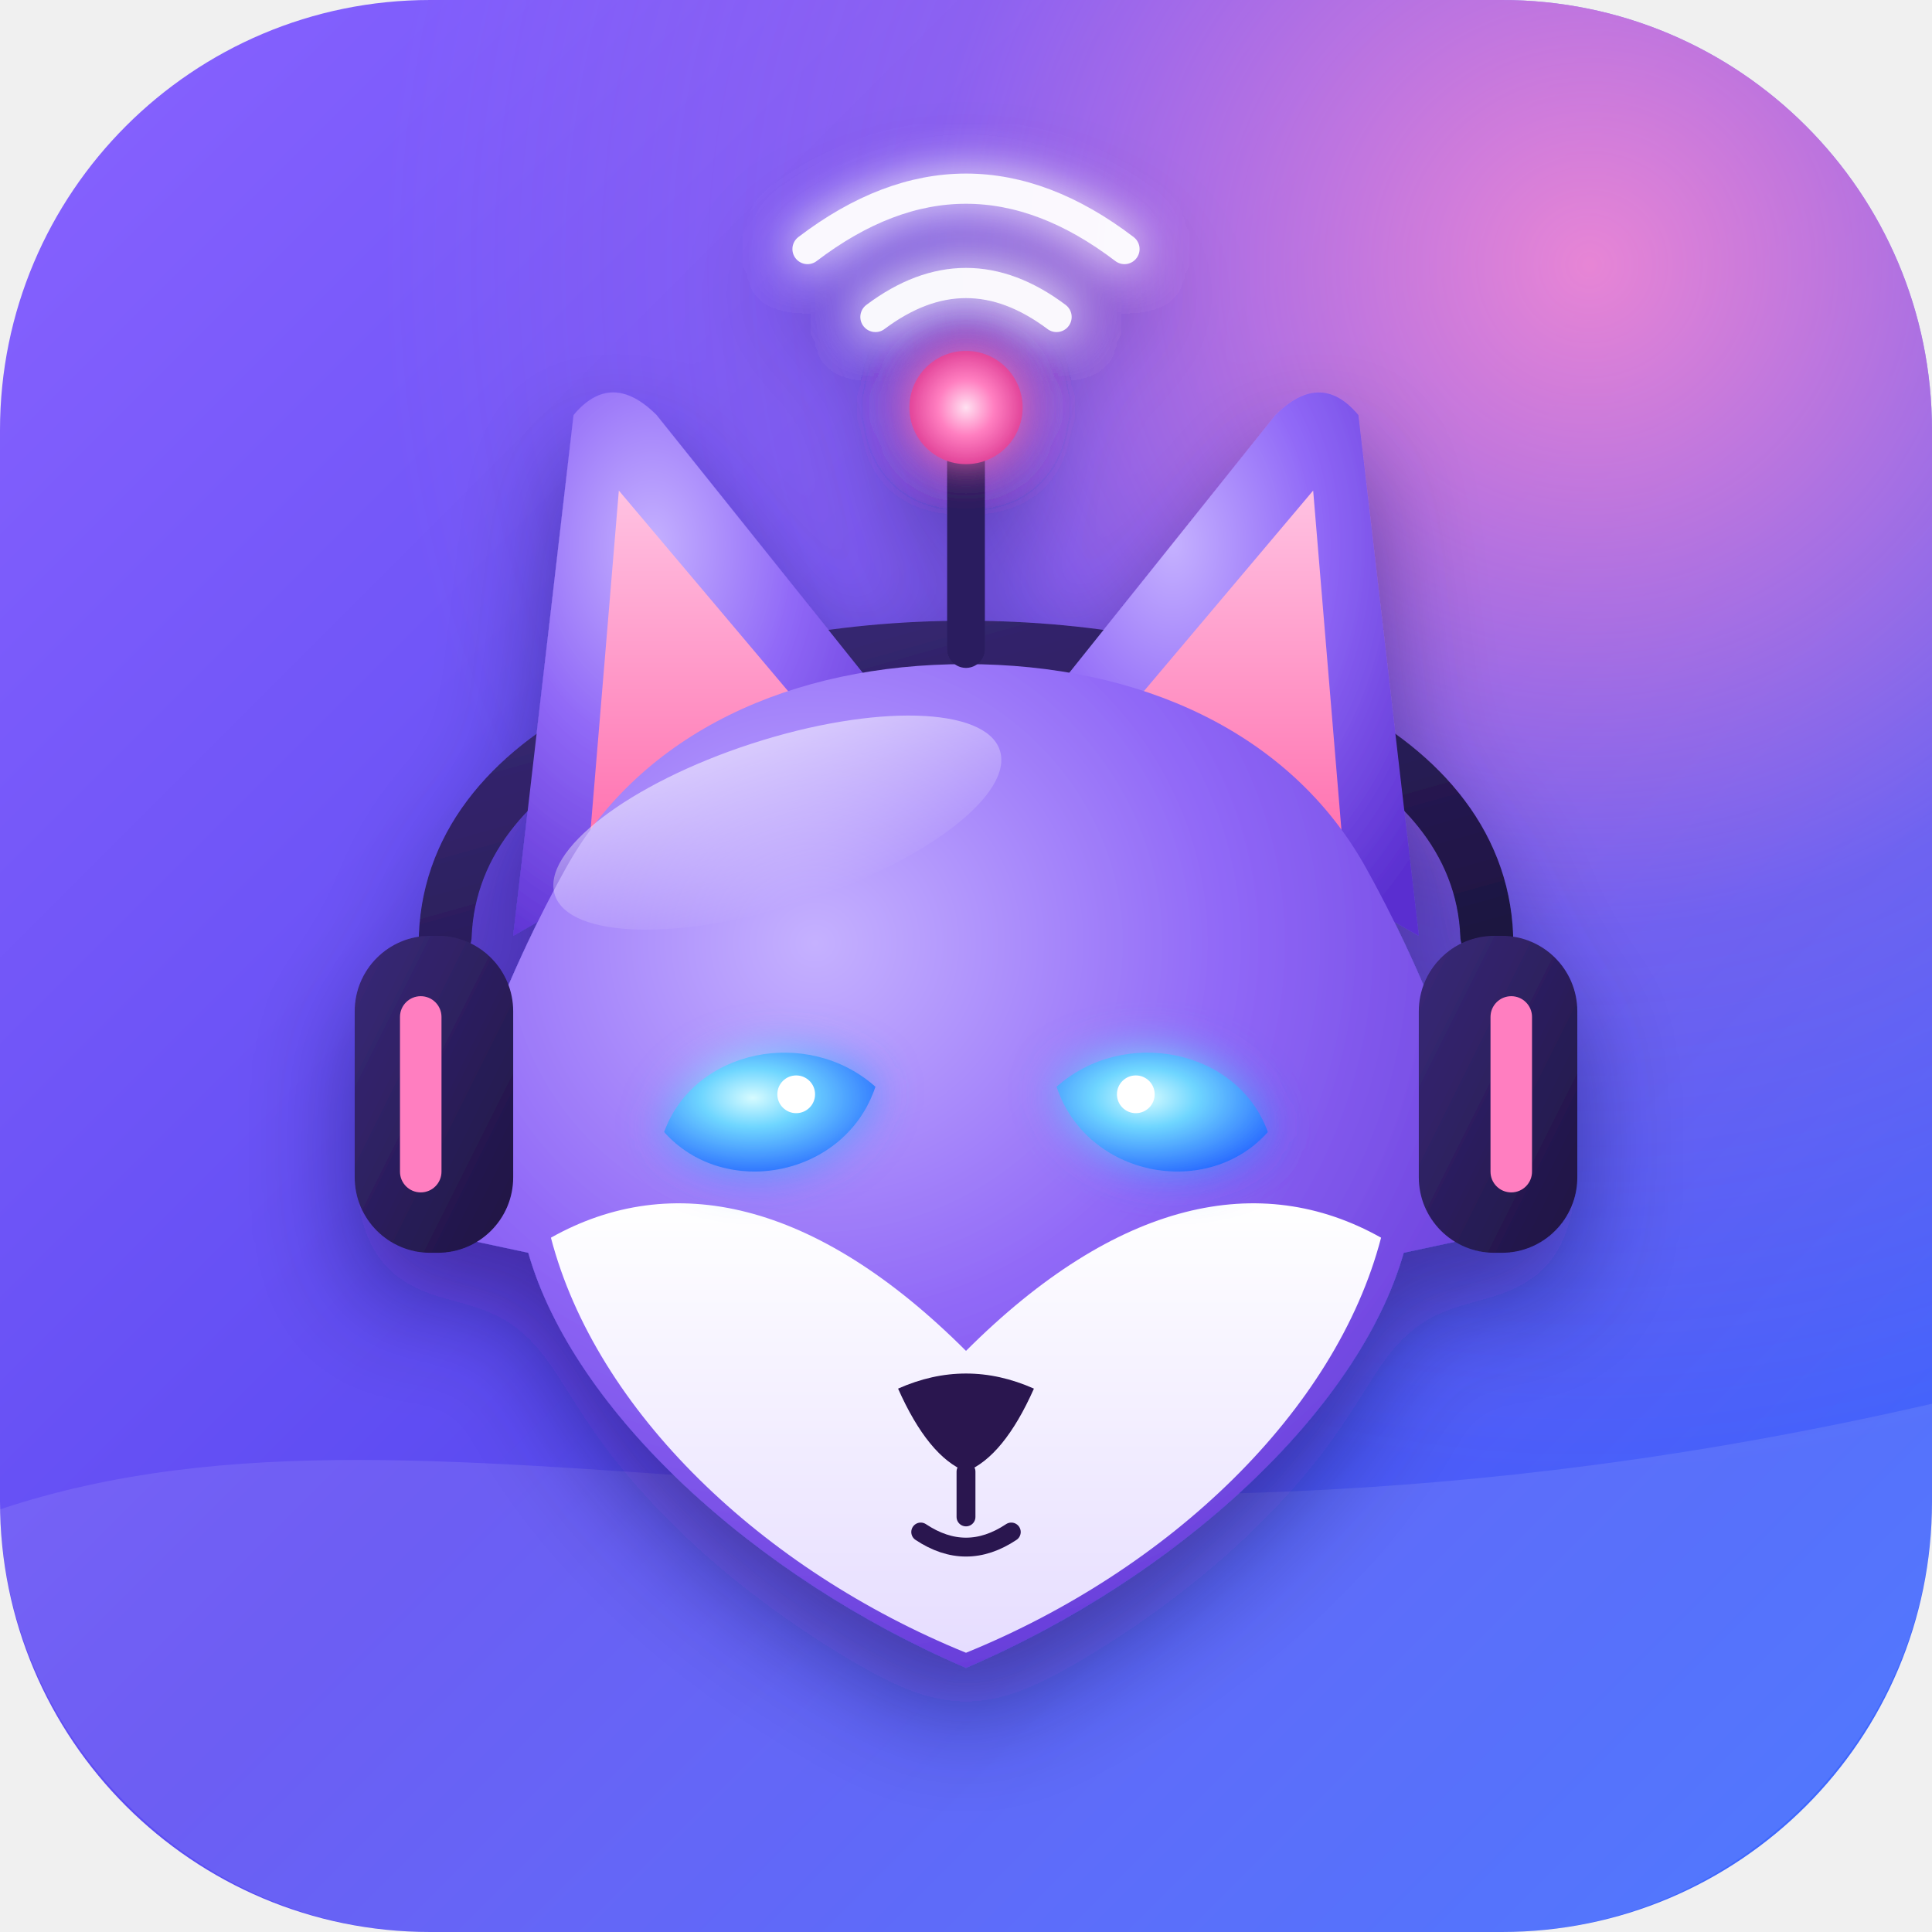
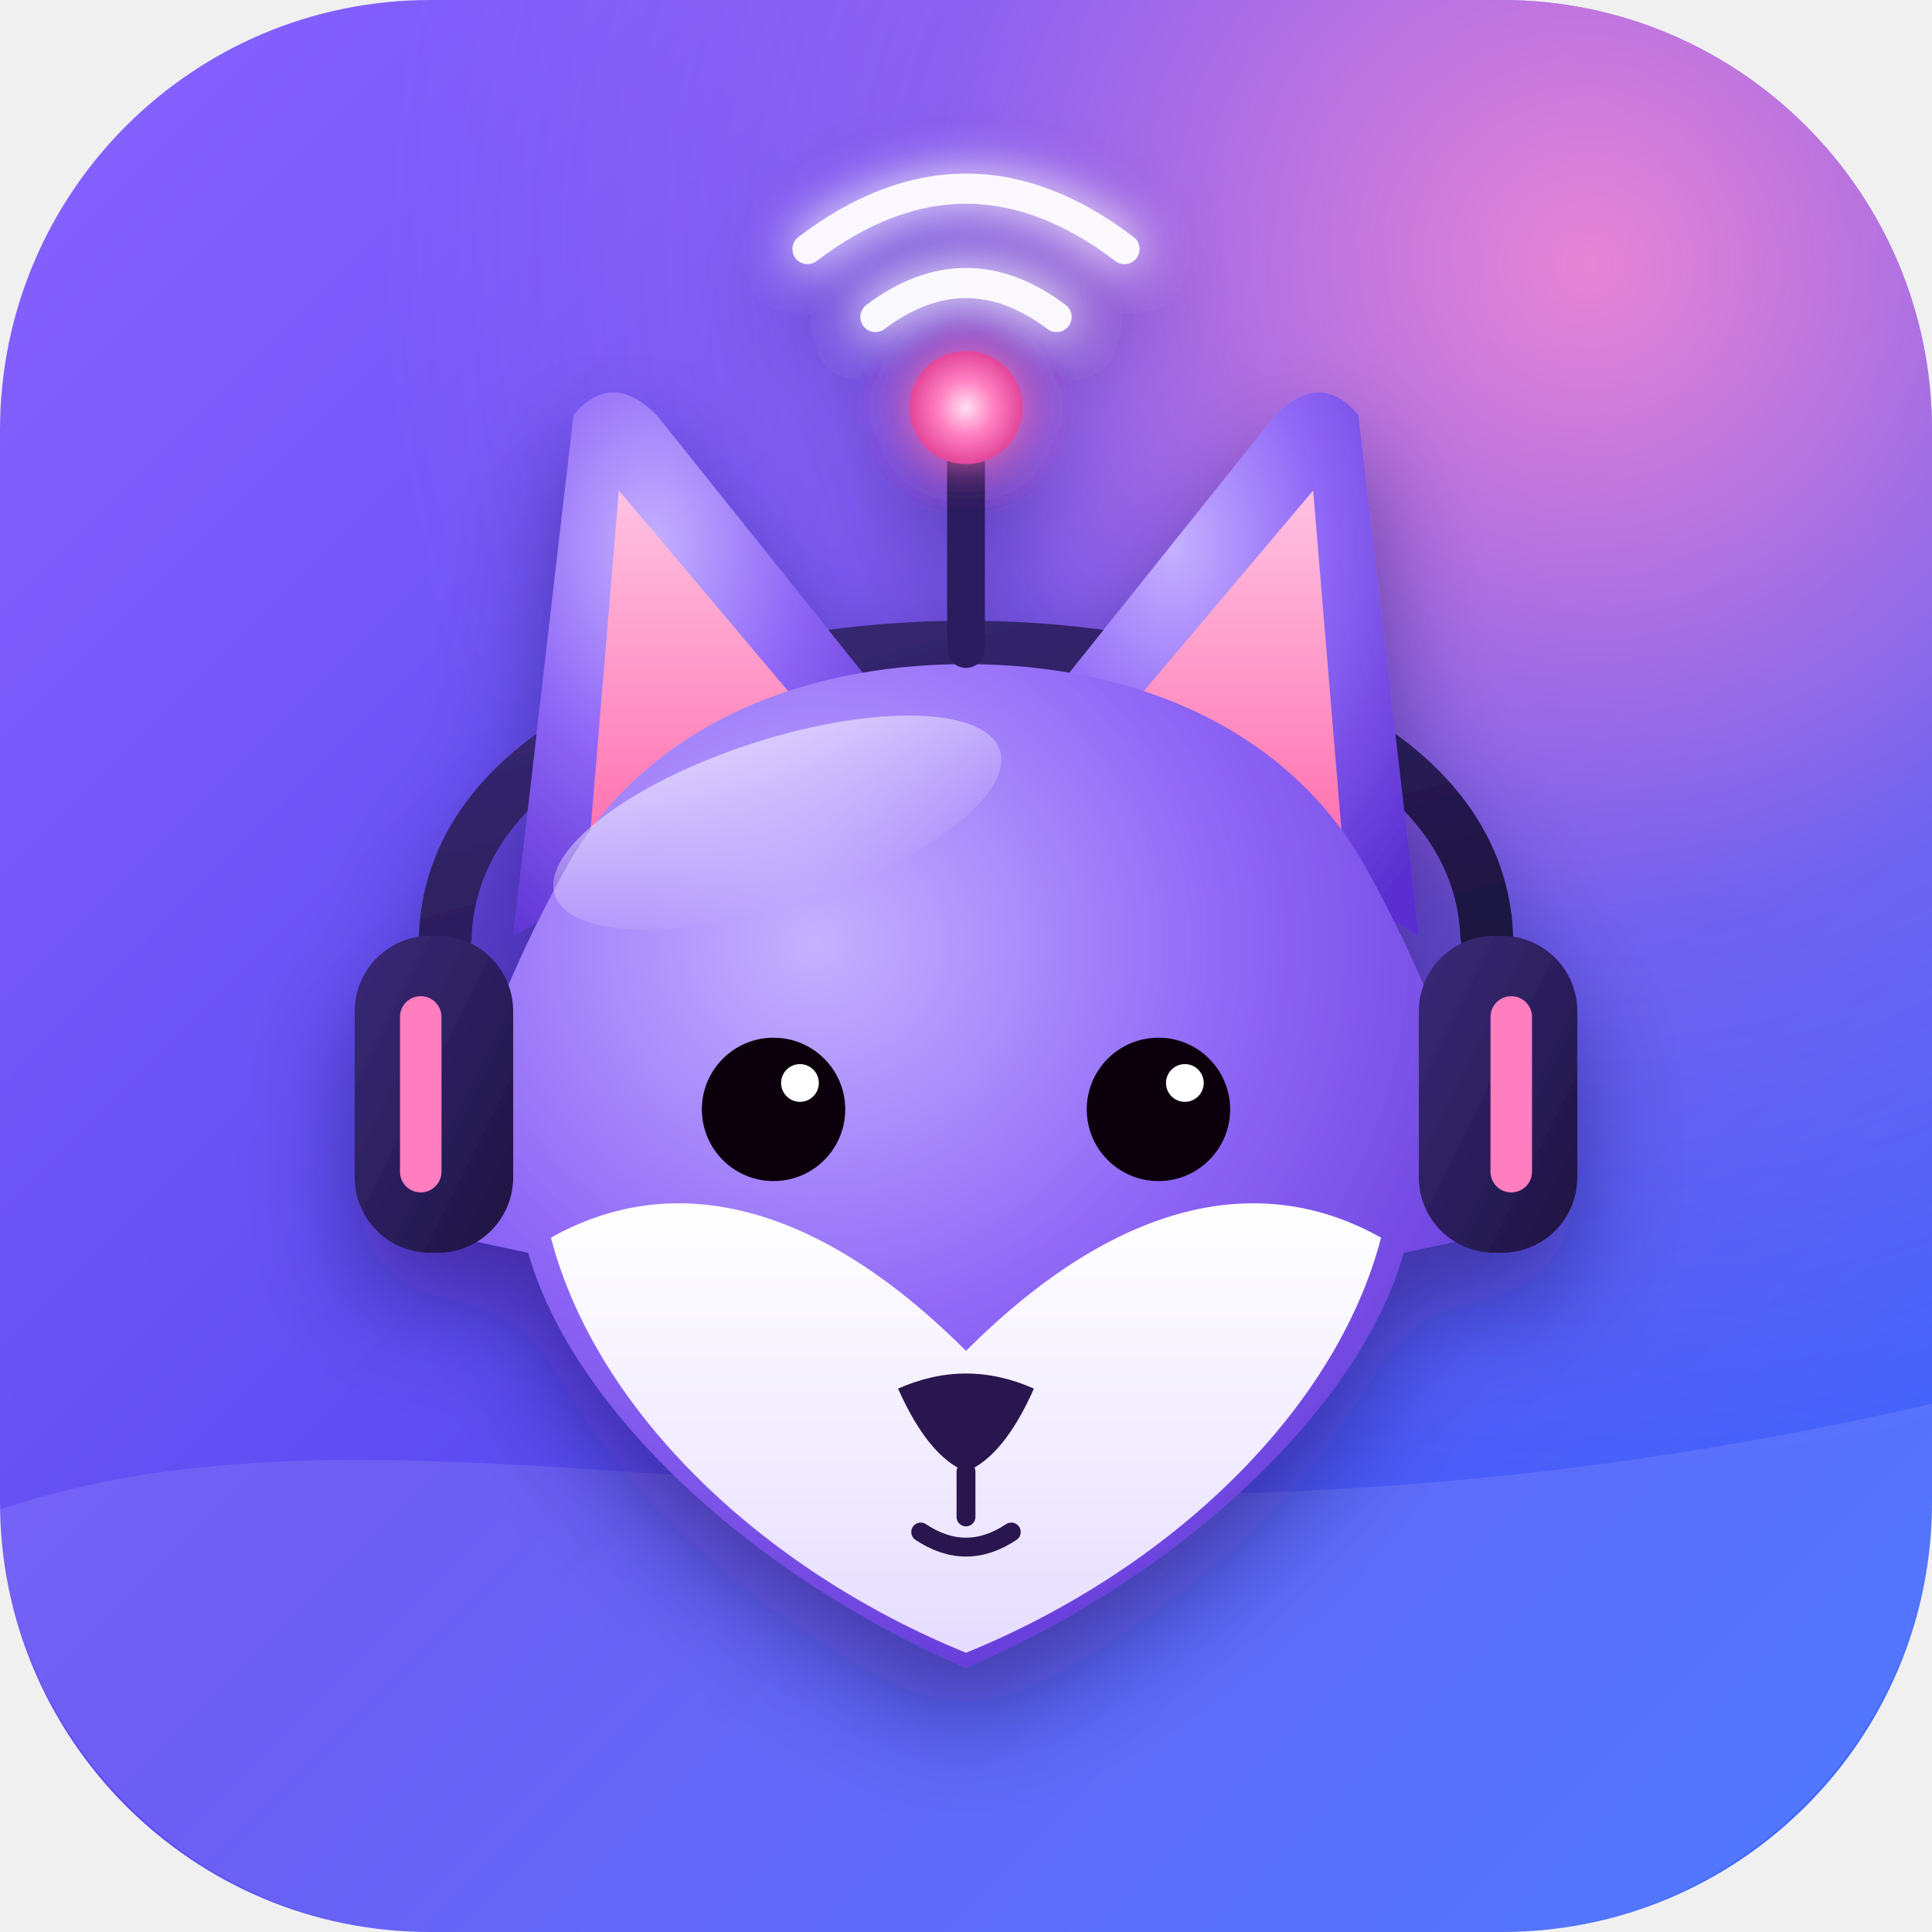
<svg xmlns="http://www.w3.org/2000/svg" viewBox="0 0 512 512">
  <defs>
    <linearGradient id="bg" x1="0" y1="0" x2="1" y2="1">
      <stop offset="0" stop-color="#8a63ff" />
      <stop offset=".5" stop-color="#5d4cf2" />
      <stop offset="1" stop-color="#3a6cff" />
    </linearGradient>
    <radialGradient id="pk" cx=".82" cy=".14" r=".62">
      <stop offset="0" stop-color="#ff8fd0" stop-opacity=".85" />
      <stop offset=".55" stop-color="#ff8fd0" stop-opacity=".18" />
      <stop offset="1" stop-color="#ff8fd0" stop-opacity="0" />
    </radialGradient>
    <radialGradient id="kp" cx=".36" cy=".28" r=".85">
      <stop offset="0" stop-color="#c5b1ff" />
      <stop offset=".45" stop-color="#9068f7" />
      <stop offset="1" stop-color="#5a2fd0" />
    </radialGradient>
    <linearGradient id="tl" x1="0" y1="0" x2="0" y2="1">
      <stop offset="0" stop-color="#ffc2e2" />
      <stop offset="1" stop-color="#ff6fae" />
    </linearGradient>
    <linearGradient id="pt" x1="0" y1="0" x2="0" y2="1">
      <stop offset="0" stop-color="#ffffff" />
      <stop offset="1" stop-color="#e6ddff" />
    </linearGradient>
    <radialGradient id="mt" cx=".42" cy=".38" r=".7">
      <stop offset="0" stop-color="#d6fbff" />
      <stop offset=".35" stop-color="#6fd6ff" />
      <stop offset="1" stop-color="#2463ff" />
    </radialGradient>
    <linearGradient id="hp" x1="0" y1="0" x2="1" y2="1">
      <stop offset="0" stop-color="#3a2a7a" />
      <stop offset="1" stop-color="#1d1340" />
    </linearGradient>
    <radialGradient id="bl" cx=".5" cy=".5" r=".5">
      <stop offset="0" stop-color="#ffe0f1" />
      <stop offset=".5" stop-color="#ff7ec0" />
      <stop offset="1" stop-color="#e2459a" />
    </radialGradient>
    <linearGradient id="kl" x1="0" y1="0" x2="0" y2="1">
      <stop offset="0" stop-color="#fff" stop-opacity=".55" />
      <stop offset="1" stop-color="#fff" stop-opacity="0" />
    </linearGradient>
    <linearGradient id="bj" x1="0" y1="0" x2="0" y2="1">
      <stop offset="0" stop-color="#f6f2ff" />
      <stop offset="1" stop-color="#c9bbff" />
    </linearGradient>
    <filter id="gl" x="-50%" y="-50%" width="200%" height="200%">
      <feGaussianBlur stdDeviation="6" result="b" />
      <feMerge>
        <feMergeNode in="b" />
        <feMergeNode in="SourceGraphic" />
      </feMerge>
    </filter>
    <filter id="bs" x="-20%" y="-20%" width="140%" height="150%">
      <feDropShadow dx="0" dy="14" stdDeviation="14" flood-color="#1a0b45" flood-opacity=".45" />
    </filter>
  </defs>
  <rect width="512" height="512" rx="114" fill="url(#bg)" />
  <rect width="512" height="512" rx="114" fill="url(#pk)" />
  <path d="M0 400 C120 360 260 430 512 372 L512 398 C512 460 460 512 398 512 L114 512 C52 512 0 460 0 398 Z" fill="#fff" opacity=".10" />
  <g transform="translate(0 26)">
    <g filter="url(#bs)">
      <path d="M118 222 C122 120 390 120 394 222" fill="none" stroke="url(#hp)" stroke-width="14" stroke-linecap="round" />
      <path d="M136 222 L152 84 Q162 72 174 84 L238 164 Z" fill="url(#kp)" />
      <path d="M376 222 L360 84 Q350 72 338 84 L274 164 Z" fill="url(#kp)" />
      <path d="M156 200 L164 104 L218 168 Z" fill="url(#tl)" />
      <path d="M356 200 L348 104 L294 168 Z" fill="url(#tl)" />
      <path d="M256 150 C302 150 342 168 362 204 C382 240 392 274 400 300 L372 306 C360 348 312 392 256 416 C200 392 152 348 140 306 L112 300 C120 274 130 240 150 204 C170 168 210 150 256 150 Z" fill="url(#kp)" />
      <ellipse cx="206" cy="192" rx="62" ry="22" transform="rotate(-18 206 192)" fill="url(#kl)" />
      <path d="M146 302 C178 284 216 292 256 332 C296 292 334 284 366 302 C354 348 310 390 256 412 C202 390 158 348 146 302 Z" fill="url(#pt)" />
-       <path d="M176 274 C184 252 214 246 232 262 C224 286 192 292 176 274 Z" fill="url(#mt)" filter="url(#gl)" />
-       <path d="M336 274 C328 252 298 246 280 262 C288 286 320 292 336 274 Z" fill="url(#mt)" filter="url(#gl)" />
-       <circle cx="211" cy="264" r="5" fill="#fff" />
-       <circle cx="301" cy="264" r="5" fill="#fff" />
+       <circle cx="205" cy="268" r="19" fill="#07040d" />
+       <circle cx="307" cy="268" r="19" fill="#07040d" />
+       <circle cx="212" cy="261" r="5" fill="#fff" />
+       <circle cx="314" cy="261" r="5" fill="#fff" />
      <path d="M238 342 Q256 334 274 342 Q266 360 256 364 Q246 360 238 342 Z" fill="#2a1250" />
      <path d="M256 364 L256 376 M244 380 Q256 388 268 380" fill="none" stroke="#2a1250" stroke-width="5" stroke-linecap="round" />
      <rect x="94" y="222" width="42" height="84" rx="20" fill="url(#hp)" />
      <rect x="376" y="222" width="42" height="84" rx="20" fill="url(#hp)" />
      <rect x="106" y="238" width="11" height="52" rx="5.5" fill="#ff7ec0" />
      <rect x="395" y="238" width="11" height="52" rx="5.5" fill="#ff7ec0" />
      <path d="M256 146 L256 92" stroke="#2a1d5e" stroke-width="10" stroke-linecap="round" />
      <g filter="url(#gl)" fill="none" stroke="#fff" stroke-width="8" stroke-linecap="round" opacity=".95">
        <path d="M232 58 Q256 40 280 58" />
        <path d="M214 40 Q256 8 298 40" />
      </g>
      <circle cx="256" cy="82" r="15" fill="url(#bl)" filter="url(#gl)" />
    </g>
  </g>
</svg>
